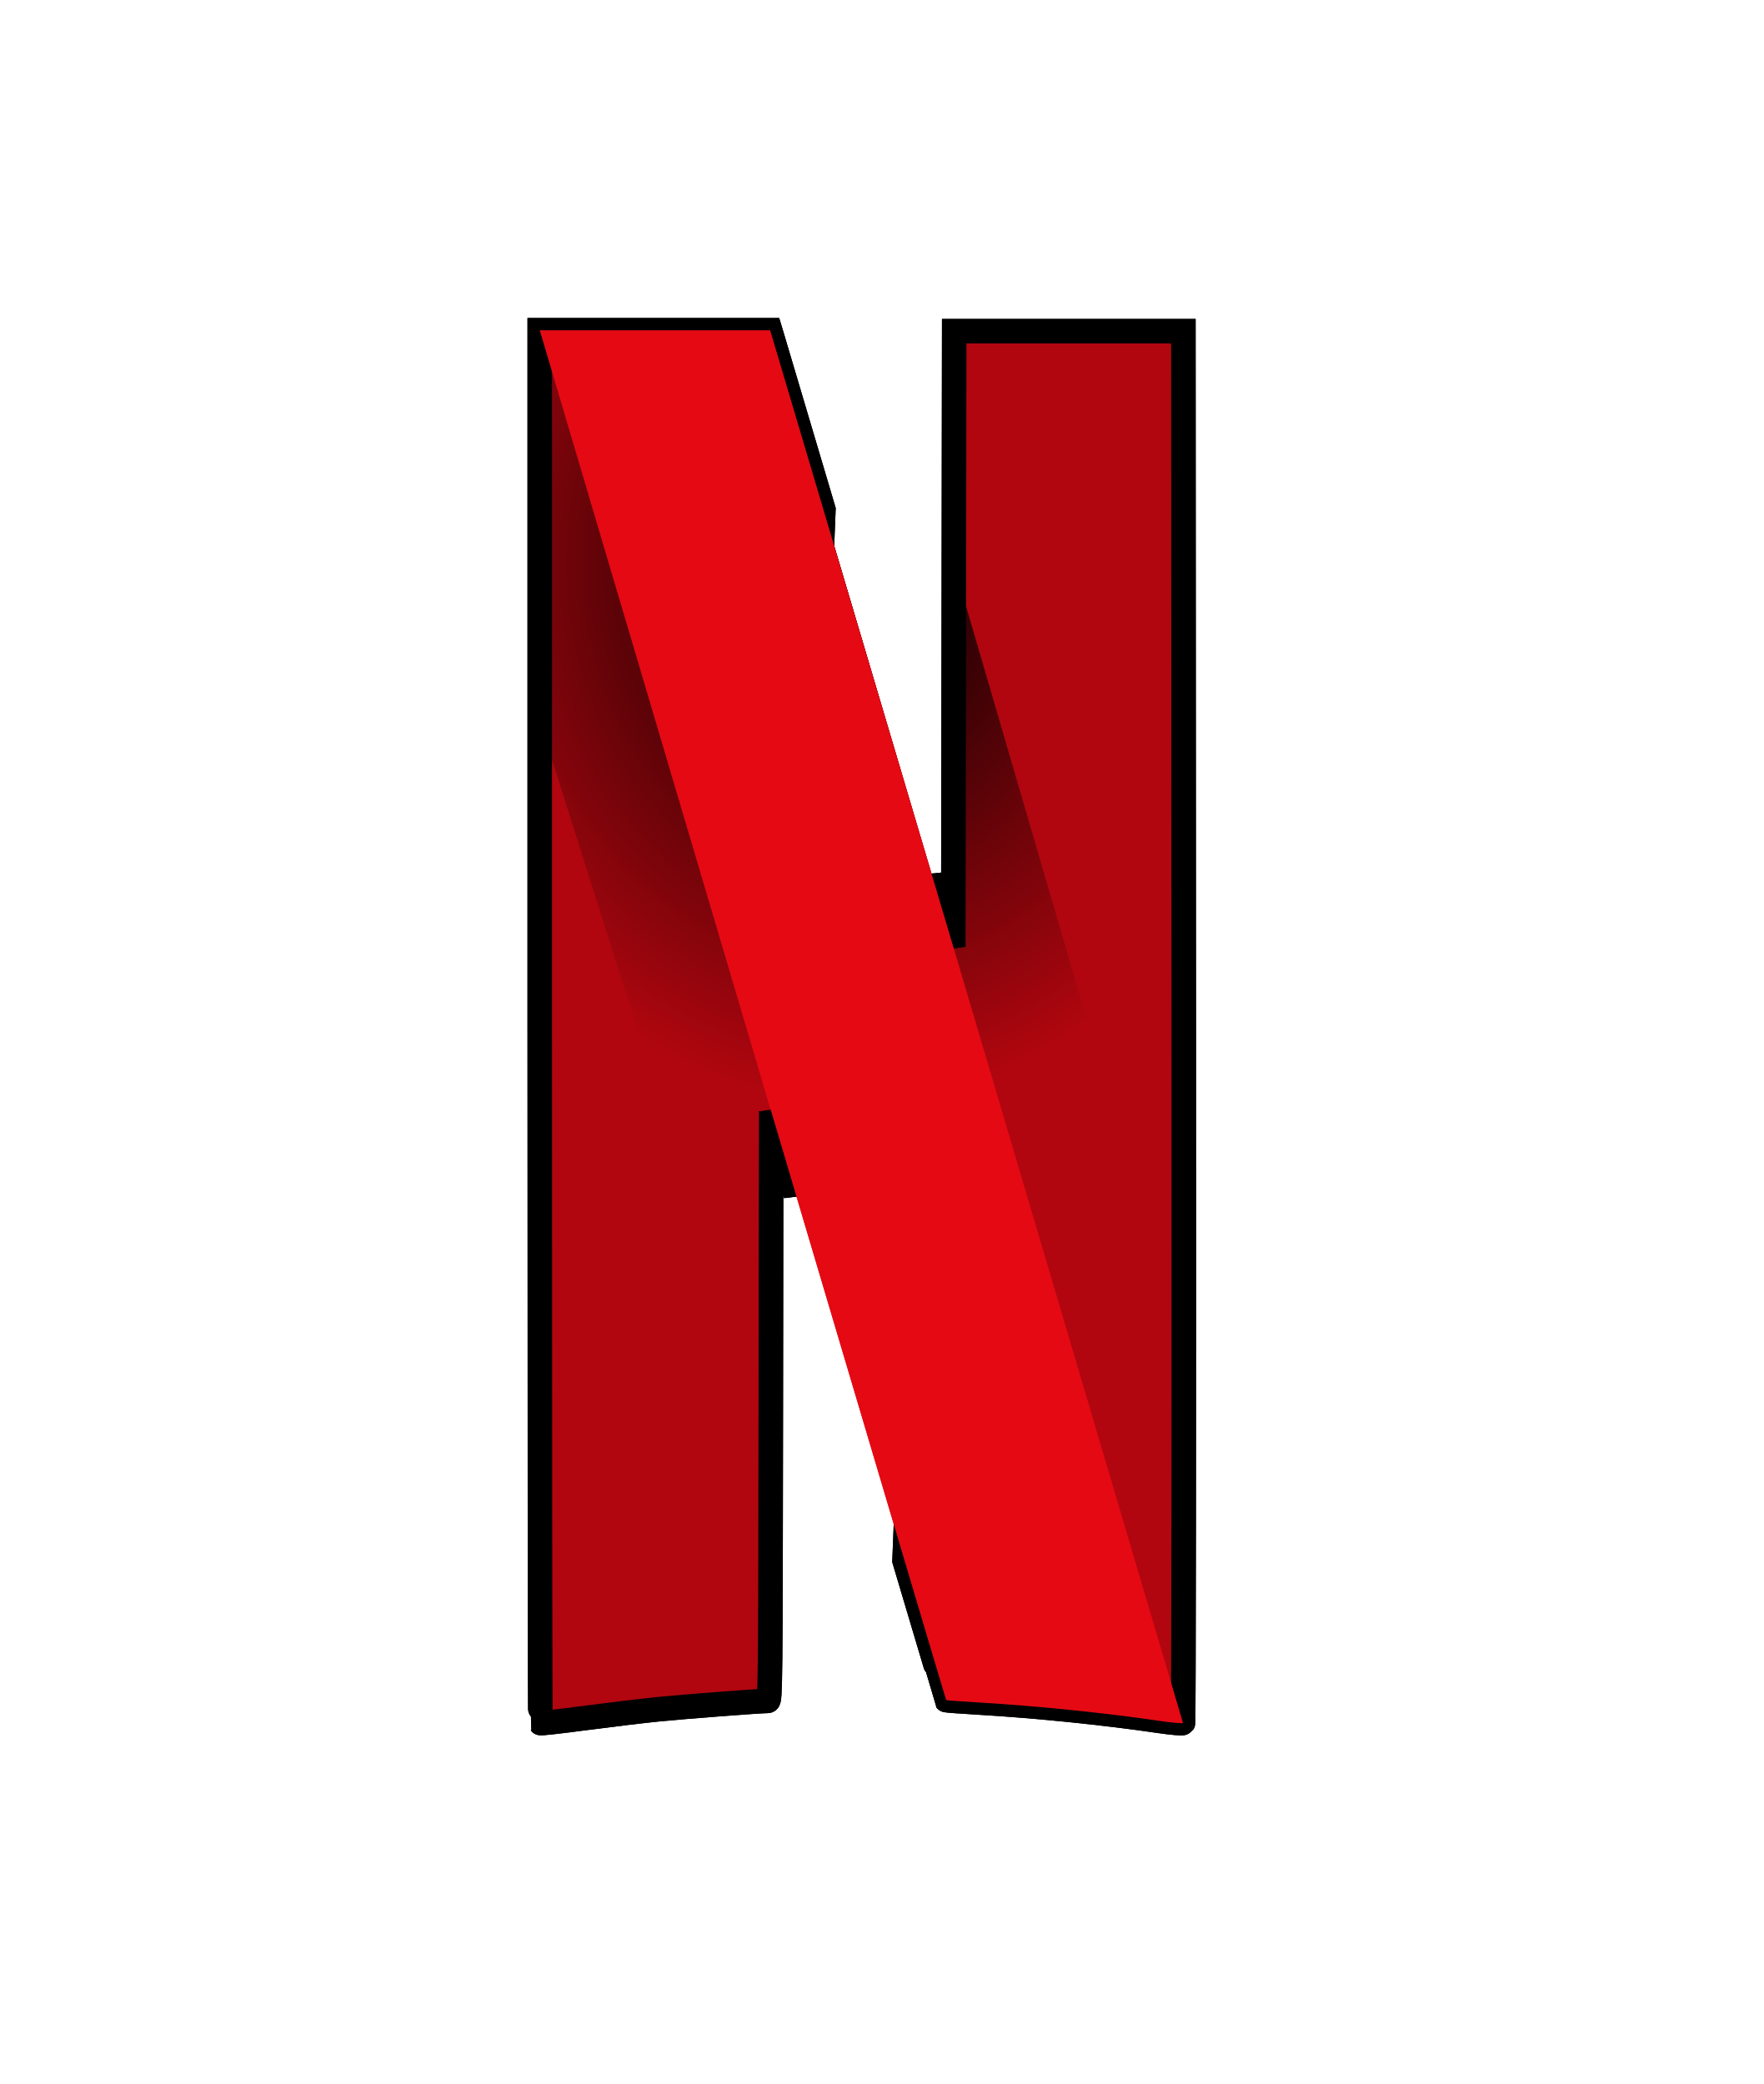
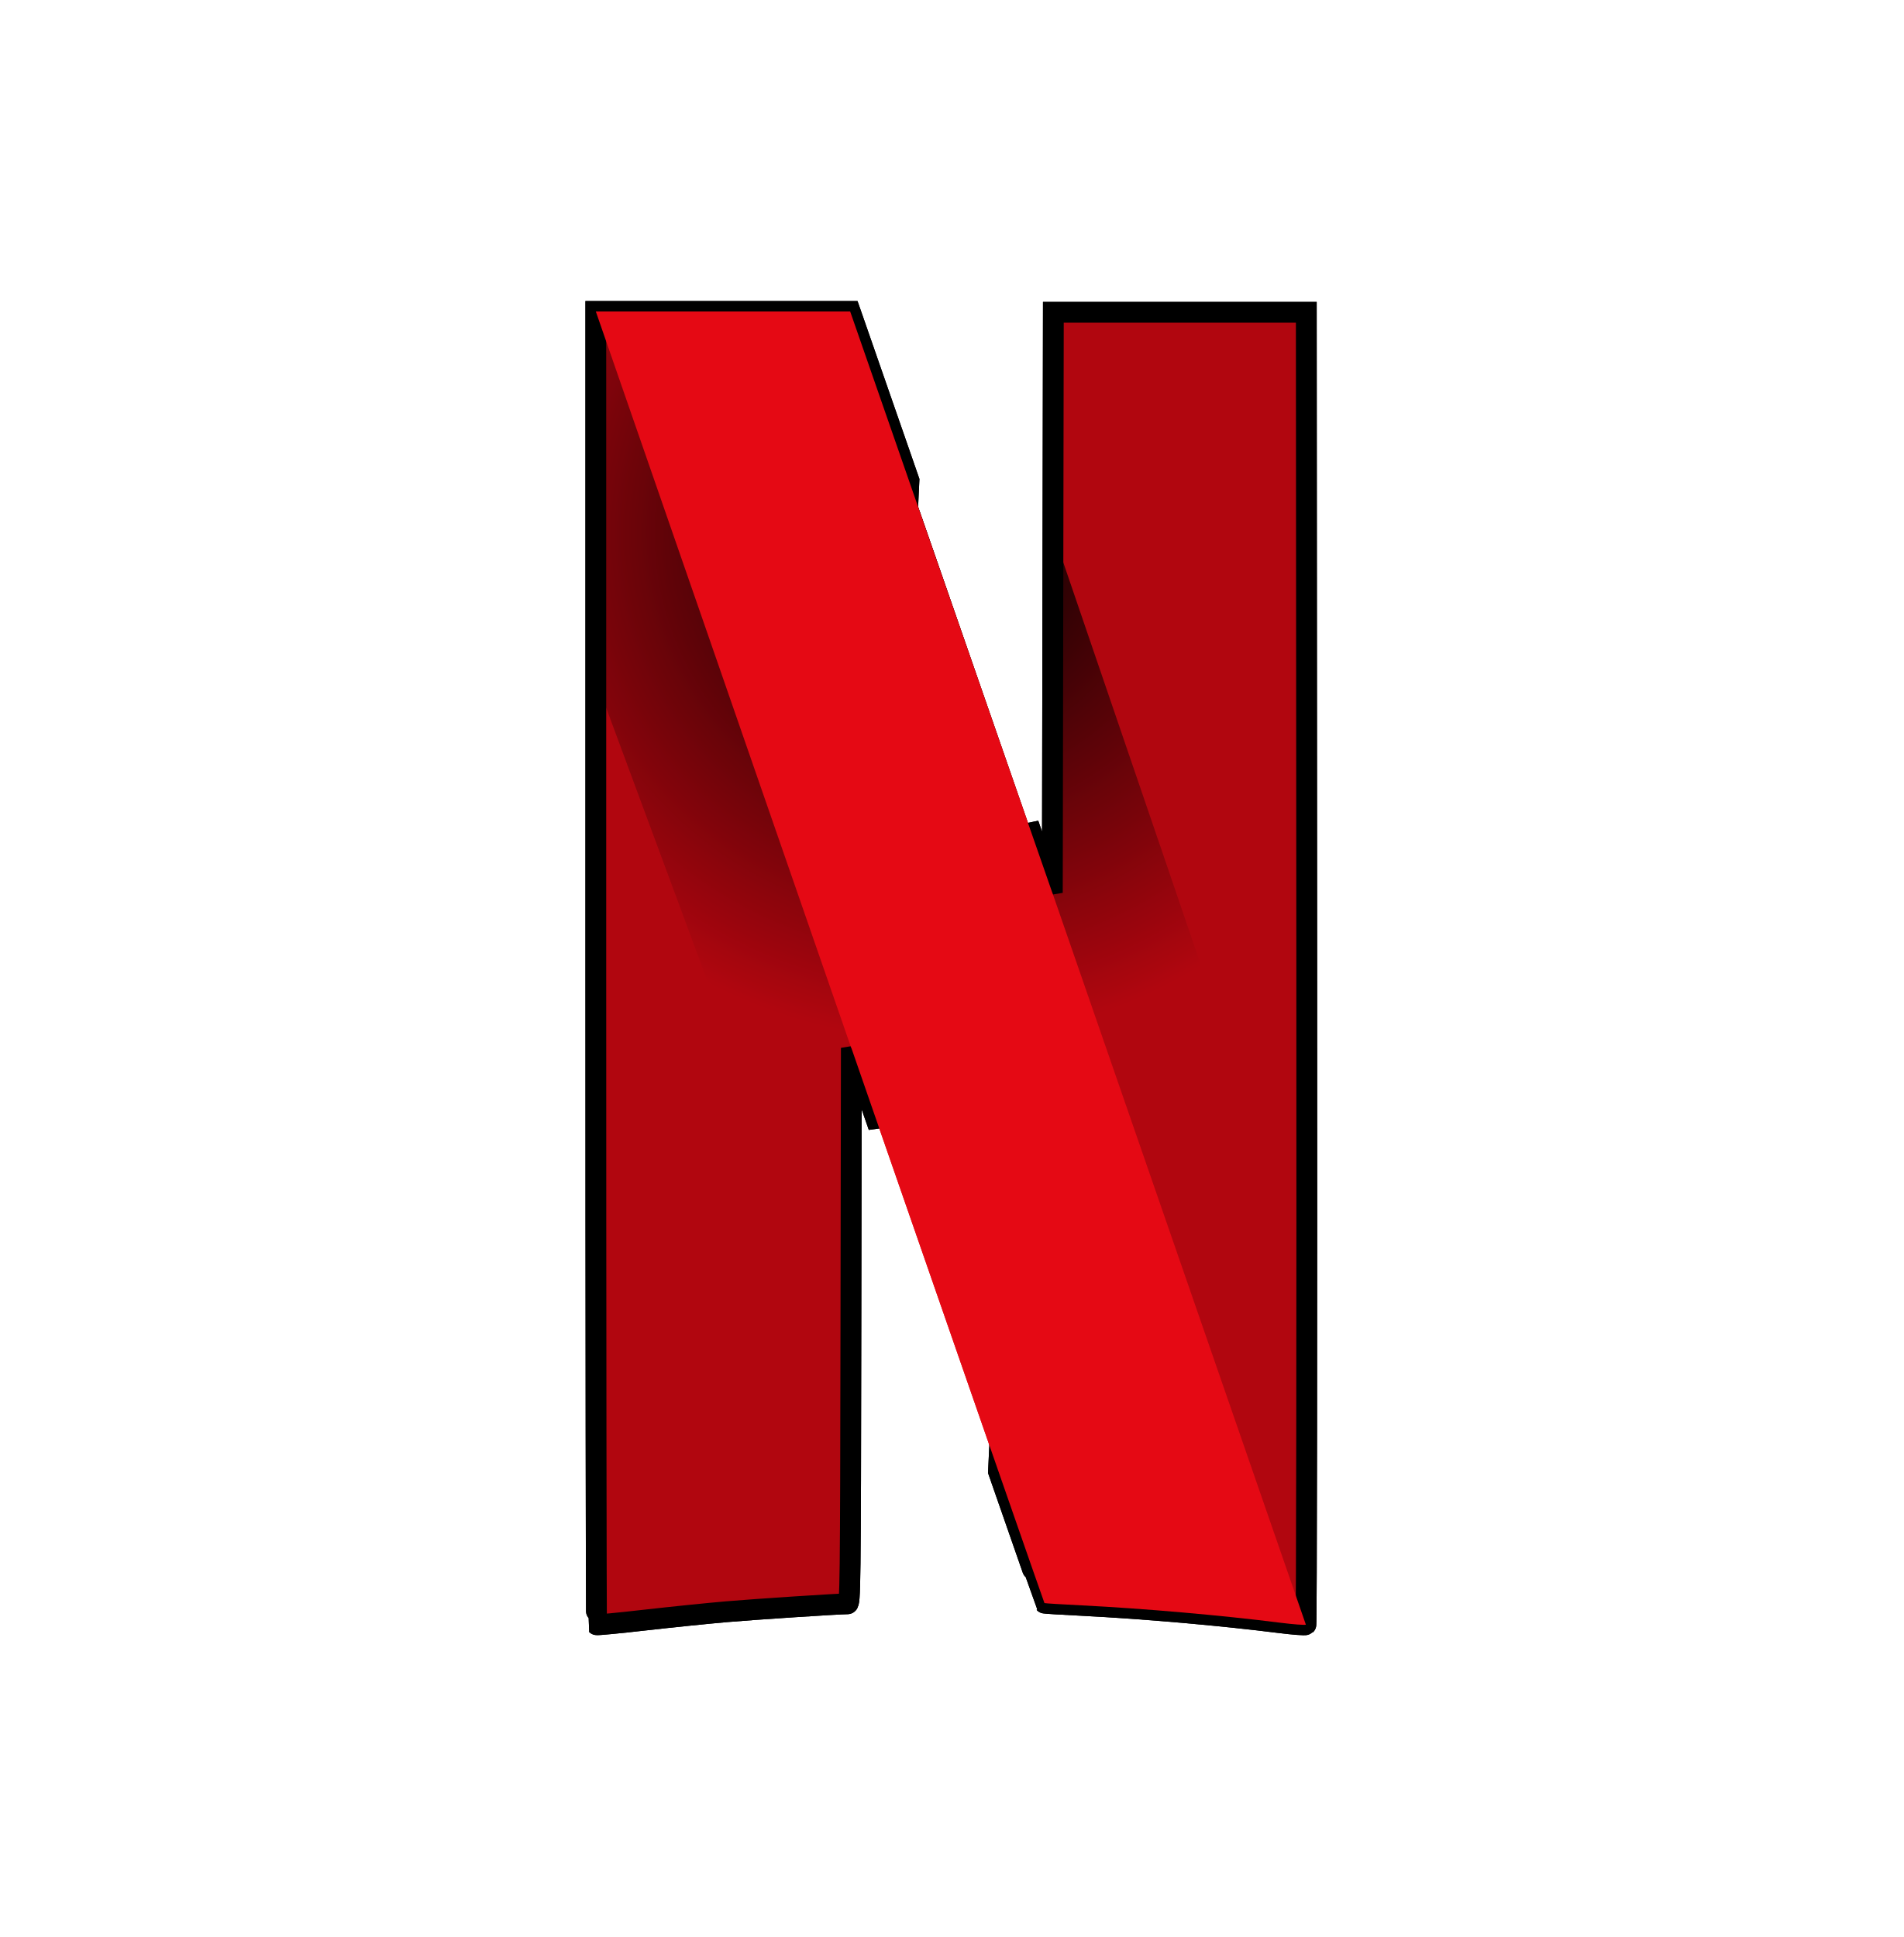
- <svg xmlns="http://www.w3.org/2000/svg" width="44" height="52" viewBox="0 0 44 52" fill="none">
-   <path d="M23.808 8.264L23.797 15.945L23.785 23.626L23.255 21.843L23.254 21.839L22.569 38.939C23.243 41.206 23.604 42.416 23.608 42.421C23.613 42.428 23.997 42.455 24.461 42.483C25.867 42.566 27.609 42.744 28.931 42.94C29.237 42.985 29.5 43.008 29.516 42.991C29.532 42.974 29.541 35.154 29.535 25.612L29.526 8.264H23.808Z" fill="#B1060F" stroke="black" stroke-width="0.612" />
-   <path d="M13.467 8.241V25.607C13.467 35.158 13.475 42.982 13.485 42.993C13.494 43.005 13.991 42.949 14.588 42.869C15.185 42.79 16.01 42.691 16.422 42.649C17.053 42.586 18.938 42.441 19.156 42.44C19.219 42.439 19.223 42.049 19.232 35.084L19.242 27.73L19.698 29.267L19.859 29.81L20.544 12.715L20.309 11.922C19.957 10.737 19.605 9.552 19.253 8.367L19.215 8.241H13.467Z" fill="#B1060F" stroke="black" stroke-width="0.612" />
-   <path d="M13.467 8.241V17.989L19.23 36.205C19.231 35.787 19.232 35.562 19.232 35.084L19.242 27.73L19.698 29.267C22.236 37.824 23.6 42.412 23.608 42.421C23.613 42.428 23.997 42.455 24.461 42.483C25.867 42.566 27.609 42.744 28.931 42.94C29.237 42.985 29.5 43.008 29.516 42.991C29.527 42.98 29.534 39.145 29.536 33.735L23.8 14.085L23.797 15.945L23.786 23.626L23.255 21.843C22.737 20.101 22.391 18.936 20.309 11.922C19.957 10.737 19.605 9.552 19.253 8.367L19.215 8.241H13.467Z" fill="url(#paint0_radial_13_340)" />
-   <path d="M13.467 8.241L19.242 27.738V27.73L19.698 29.267C22.236 37.824 23.6 42.412 23.608 42.421C23.613 42.428 23.997 42.455 24.461 42.483C25.867 42.566 27.609 42.744 28.931 42.94C29.235 42.985 29.497 43.008 29.516 42.991L23.785 23.622V23.626L23.255 21.843C22.737 20.101 22.391 18.936 20.309 11.922C19.749 10.036 19.274 8.436 19.253 8.367L19.215 8.241H13.467Z" fill="#E50914" />
-   <path d="M23.808 8.264L23.797 15.945L23.785 23.626L23.255 21.843L23.254 21.839L22.569 38.939C23.243 41.206 23.604 42.416 23.608 42.421C23.613 42.428 23.997 42.455 24.461 42.483C25.867 42.566 27.609 42.744 28.931 42.94C29.237 42.985 29.5 43.008 29.516 42.991C29.532 42.974 29.541 35.154 29.535 25.612L29.526 8.264H23.808Z" fill="#B1060F" stroke="black" stroke-width="0.612" />
-   <path d="M13.467 8.241V25.607C13.467 35.158 13.475 42.982 13.485 42.993C13.494 43.005 13.991 42.949 14.588 42.869C15.185 42.79 16.01 42.691 16.422 42.649C17.053 42.586 18.938 42.441 19.156 42.44C19.219 42.439 19.223 42.049 19.232 35.084L19.242 27.73L19.698 29.267L19.859 29.81L20.544 12.715L20.309 11.922C19.957 10.737 19.605 9.552 19.253 8.367L19.215 8.241H13.467Z" fill="#B1060F" stroke="black" stroke-width="0.612" />
-   <path d="M13.467 8.241V17.989L19.23 36.205C19.231 35.787 19.232 35.562 19.232 35.084L19.242 27.73L19.698 29.267C22.236 37.824 23.6 42.412 23.608 42.421C23.613 42.428 23.997 42.455 24.461 42.483C25.867 42.566 27.609 42.744 28.931 42.94C29.237 42.985 29.5 43.008 29.516 42.991C29.527 42.98 29.534 39.145 29.536 33.735L23.8 14.085L23.797 15.945L23.786 23.626L23.255 21.843C22.737 20.101 22.391 18.936 20.309 11.922C19.957 10.737 19.605 9.552 19.253 8.367L19.215 8.241H13.467Z" fill="url(#paint1_radial_13_340)" />
-   <path d="M13.467 8.241L19.242 27.738V27.73L19.698 29.267C22.236 37.824 23.6 42.412 23.608 42.421C23.613 42.428 23.997 42.455 24.461 42.483C25.867 42.566 27.609 42.744 28.931 42.94C29.235 42.985 29.497 43.008 29.516 42.991L23.785 23.622V23.626L23.255 21.843C22.737 20.101 22.391 18.936 20.309 11.922C19.749 10.036 19.274 8.436 19.253 8.367L19.215 8.241H13.467Z" fill="#E50914" />
+ <svg xmlns="http://www.w3.org/2000/svg" width="56" height="57" viewBox="0 0 56 57" fill="none">
+   <path d="M30.992 9.19L30.977 17.731L30.962 26.273L30.272 24.29L30.27 24.286L29.378 43.301C30.256 45.823 30.725 47.169 30.731 47.174C30.737 47.181 31.238 47.212 31.841 47.242C33.672 47.335 35.94 47.533 37.66 47.751C38.058 47.801 38.401 47.827 38.422 47.808C38.442 47.789 38.454 39.092 38.447 28.482L38.434 9.19H30.992Z" fill="#B1060F" stroke="black" stroke-width="0.612" />
+   <path d="M17.53 9.165V28.476C17.53 39.097 17.541 47.798 17.553 47.81C17.566 47.823 18.212 47.761 18.989 47.672C19.766 47.584 20.841 47.474 21.377 47.428C22.198 47.357 24.651 47.196 24.935 47.195C25.018 47.194 25.023 46.761 25.035 39.015L25.048 30.836L25.641 32.546L25.851 33.15L26.743 14.139L26.437 13.257C25.979 11.94 25.521 10.622 25.062 9.304L25.013 9.165H17.53Z" fill="#B1060F" stroke="black" stroke-width="0.612" />
+   <path d="M17.53 9.165V20.005L25.032 40.261C25.033 39.797 25.034 39.546 25.035 39.015L25.048 30.836L25.641 32.546C28.945 42.062 30.72 47.163 30.731 47.174C30.738 47.181 31.238 47.212 31.842 47.242C33.672 47.335 35.94 47.533 37.66 47.751C38.058 47.801 38.401 47.827 38.422 47.808C38.436 47.795 38.445 43.531 38.448 37.515L30.981 15.664L30.977 17.732L30.962 26.273L30.272 24.29C29.597 22.353 29.147 21.057 26.437 13.257C25.979 11.94 25.521 10.622 25.062 9.304L25.013 9.165H17.53Z" fill="url(#paint0_radial_2021_45)" />
+   <path d="M17.53 9.165L25.048 30.846V30.836L25.641 32.546C28.945 42.062 30.72 47.163 30.73 47.174C30.737 47.181 31.237 47.212 31.841 47.242C33.671 47.335 35.939 47.533 37.66 47.751C38.056 47.801 38.397 47.826 38.421 47.808L30.962 26.269V26.273L30.271 24.29C29.597 22.353 29.146 21.057 26.436 13.257C25.707 11.16 25.089 9.381 25.062 9.304L25.013 9.165H17.53Z" fill="#E50914" />
+   <path d="M30.992 9.19L30.977 17.731L30.962 26.273L30.272 24.29L30.27 24.286L29.378 43.301C30.256 45.823 30.725 47.169 30.731 47.174C30.737 47.181 31.238 47.212 31.841 47.242C33.672 47.335 35.94 47.533 37.66 47.751C38.058 47.801 38.401 47.827 38.422 47.808C38.442 47.789 38.454 39.092 38.447 28.482L38.434 9.19H30.992Z" fill="#B1060F" stroke="black" stroke-width="0.612" />
+   <path d="M17.53 9.165V28.476C17.53 39.097 17.541 47.798 17.553 47.81C17.566 47.823 18.212 47.761 18.989 47.672C19.766 47.584 20.841 47.474 21.377 47.428C22.198 47.357 24.651 47.196 24.935 47.195C25.018 47.194 25.023 46.761 25.035 39.015L25.048 30.836L25.641 32.546L25.851 33.15L26.743 14.139L26.437 13.257C25.979 11.94 25.521 10.622 25.062 9.304L25.013 9.165H17.53Z" fill="#B1060F" stroke="black" stroke-width="0.612" />
+   <path d="M17.53 9.165V20.005L25.032 40.261C25.033 39.797 25.034 39.546 25.035 39.015L25.048 30.836L25.641 32.546C28.945 42.062 30.72 47.163 30.731 47.174C30.738 47.181 31.238 47.212 31.842 47.242C33.672 47.335 35.94 47.533 37.66 47.751C38.058 47.801 38.401 47.827 38.422 47.808C38.436 47.795 38.445 43.531 38.448 37.515L30.981 15.664L30.977 17.732L30.962 26.273L30.272 24.29C29.597 22.353 29.147 21.057 26.437 13.257C25.979 11.94 25.521 10.622 25.062 9.304L25.013 9.165H17.53Z" fill="url(#paint1_radial_2021_45)" />
+   <path d="M17.53 9.165L25.048 30.846V30.836L25.641 32.546C28.945 42.062 30.72 47.163 30.73 47.174C30.737 47.181 31.237 47.212 31.841 47.242C33.671 47.335 35.939 47.533 37.66 47.751C38.056 47.801 38.397 47.826 38.421 47.808L30.962 26.269V26.273L30.271 24.29C29.597 22.353 29.146 21.057 26.436 13.257C25.707 11.16 25.089 9.381 25.062 9.304L25.013 9.165H17.53Z" fill="#E50914" />
  <defs>
-     <radialGradient id="paint0_radial_13_340" cx="0" cy="0" r="1" gradientUnits="userSpaceOnUse" gradientTransform="translate(21.2349 14.0462) scale(11.3188 13.4861)">
+     <radialGradient id="paint0_radial_2021_45" cx="0" cy="0" r="1" gradientUnits="userSpaceOnUse" gradientTransform="translate(27.6418 15.6199) scale(14.7339 14.9971)">
      <stop />
      <stop offset="1" stop-opacity="0" />
    </radialGradient>
-     <radialGradient id="paint1_radial_13_340" cx="0" cy="0" r="1" gradientUnits="userSpaceOnUse" gradientTransform="translate(21.2349 14.0462) scale(11.3188 13.4861)">
+     <radialGradient id="paint1_radial_2021_45" cx="0" cy="0" r="1" gradientUnits="userSpaceOnUse" gradientTransform="translate(27.6418 15.6199) scale(14.7339 14.9971)">
      <stop />
      <stop offset="1" stop-opacity="0" />
    </radialGradient>
  </defs>
</svg>
